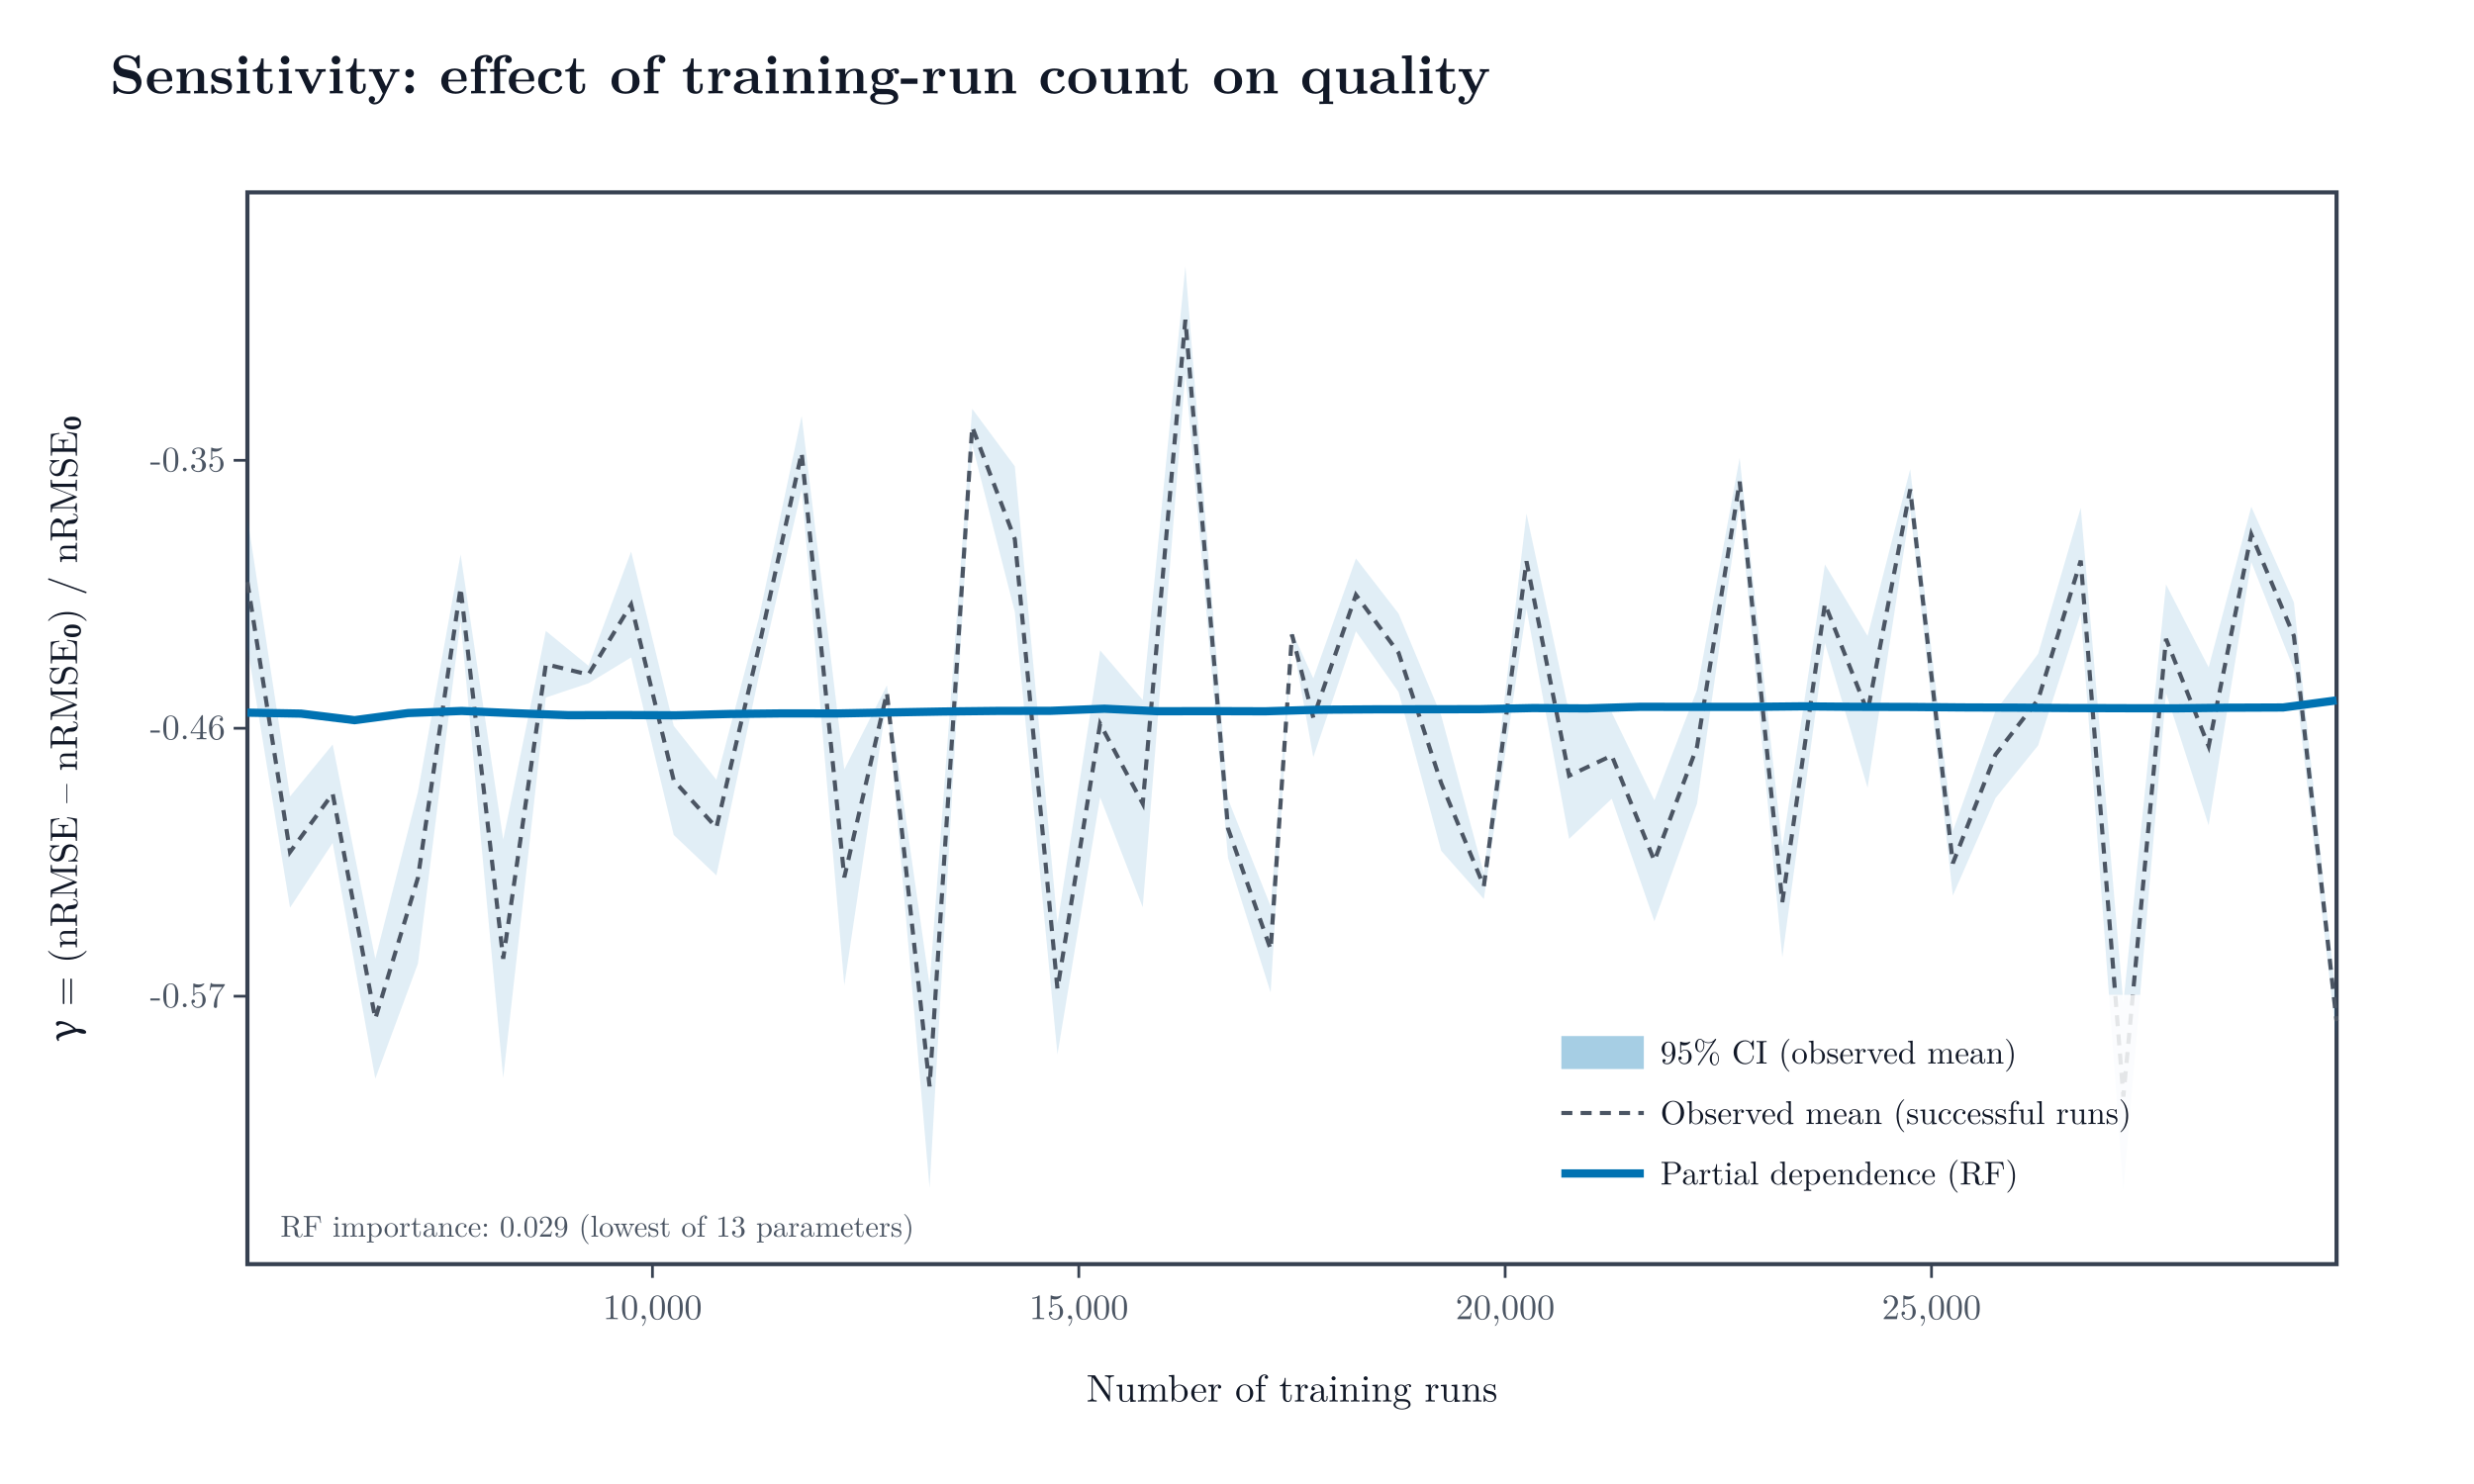
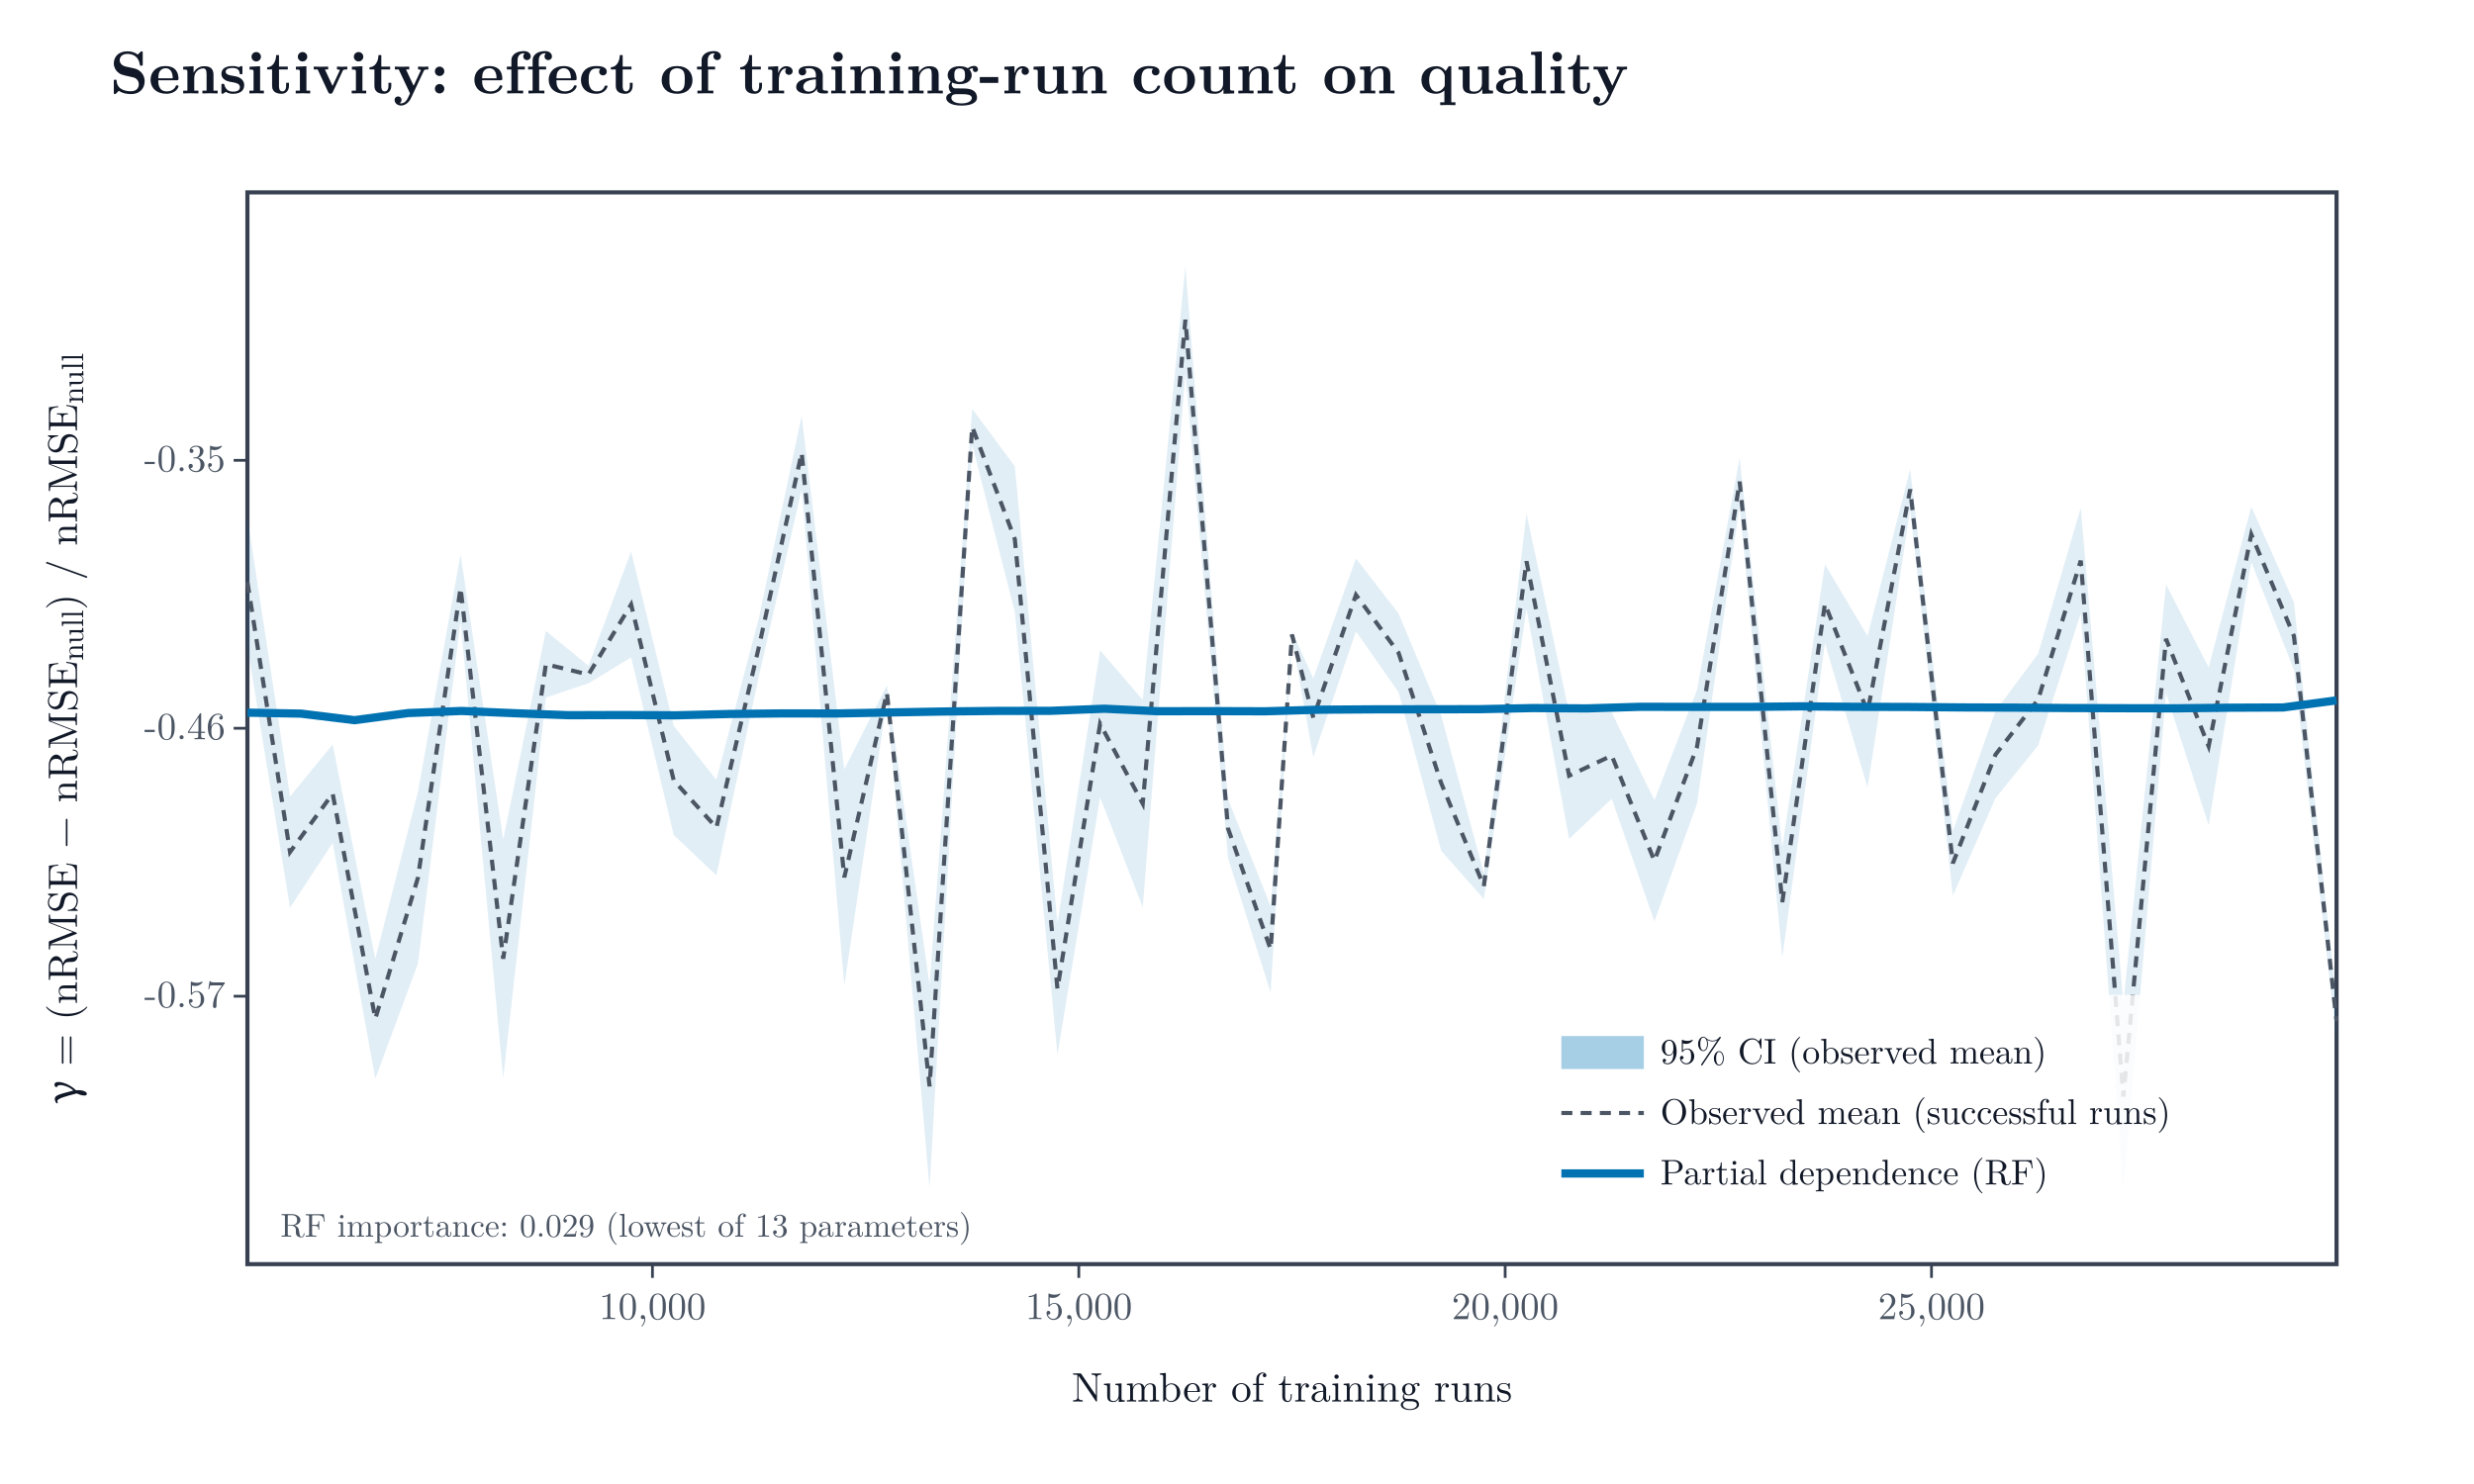
<svg xmlns="http://www.w3.org/2000/svg" width="900" height="540" viewBox="0 0 900 540">
  <rect width="100%" height="100%" fill="#ffffff" />
-   <text x="40" y="34" font-family="'CMU Serif', 'Computer Modern', 'Latin Modern Roman', Georgia, serif" font-size="20" font-weight="700" fill="#111827">Sensitivity: effect of training-run count on quality</text>
+   <text x="40" y="34" font-family="'CMU Serif', 'Computer Modern', 'Latin Modern Roman', Georgia, serif" font-size="22" font-weight="700" fill="#111827">Sensitivity: effect of training-run count on quality</text>
  <rect x="90" y="70" width="760" height="390" fill="none" stroke="#374151" stroke-width="1.5" />
  <polygon points="90.00,188.29 105.51,289.82 121.02,270.90 136.53,348.90 152.04,288.17 167.55,201.73 183.06,305.48 198.57,229.58 214.08,242.27 229.59,200.72 245.10,264.13 260.61,283.76 276.12,224.62 291.63,151.35 307.14,279.95 322.65,249.35 338.16,358.33 353.67,148.76 369.18,169.70 384.69,336.01 400.20,236.65 415.71,254.70 431.22,96.90 446.73,290.74 462.24,329.76 470.00,229.70 477.76,246.85 493.27,203.20 508.78,223.27 524.29,260.38 539.80,317.79 555.31,186.86 570.82,259.27 586.33,259.27 601.84,291.22 617.35,251.03 632.86,166.64 648.37,308.18 663.88,205.40 679.39,231.42 694.90,170.69 710.41,302.42 725.92,258.73 741.43,237.91 756.94,184.76 772.45,364.97 787.96,212.68 803.47,242.82 818.98,184.37 834.49,219.20 850.00,364.76 850.00,378.36 834.49,243.66 818.98,204.53 803.47,300.28 787.96,252.25 772.45,433.10 756.94,223.24 741.43,271.26 725.92,290.44 710.41,325.87 694.90,185.42 679.39,286.62 663.88,234.02 648.37,348.36 632.86,183.88 617.35,292.43 601.84,335.25 586.33,290.64 570.82,305.25 555.31,221.63 539.80,327.14 524.29,309.59 508.78,251.87 493.27,229.72 477.76,275.52 470.00,232.12 462.24,361.15 446.73,312.17 431.22,135.78 415.71,330.13 400.20,290.12 384.69,383.69 369.18,222.67 353.67,161.85 338.16,432.29 322.65,254.77 307.14,358.56 291.63,178.15 276.12,245.79 260.61,318.54 245.10,303.84 229.59,239.22 214.08,248.65 198.57,253.81 183.06,392.26 167.55,226.03 152.04,350.63 136.53,392.51 121.02,306.73 105.51,330.28 90.00,235.30" fill="#0072B2" fill-opacity="0.12" stroke="none" />
  <polyline points="90.00,211.80 105.51,310.05 121.02,288.81 136.53,370.70 152.04,319.40 167.55,213.88 183.06,348.87 198.57,241.69 214.08,245.46 229.59,219.97 245.10,283.99 260.61,301.15 276.12,235.20 291.63,164.75 307.14,319.25 322.65,252.06 338.16,395.31 353.67,155.31 369.18,196.19 384.69,359.85 400.20,263.38 415.71,292.42 431.22,116.34 446.73,301.46 462.24,345.45 470.00,230.91 477.76,261.18 493.27,216.46 508.78,237.57 524.29,284.98 539.80,322.47 555.31,204.24 570.82,282.26 586.33,274.95 601.84,313.23 617.35,271.73 632.86,175.26 648.37,328.27 663.88,219.71 679.39,259.02 694.90,178.06 710.41,314.14 725.92,274.59 741.43,254.58 756.94,204.00 772.45,399.04 787.96,232.47 803.47,271.55 818.98,194.45 834.49,231.43 850.00,371.56" fill="none" stroke="#4b5563" stroke-width="1.5" stroke-dasharray="4 3" />
  <polyline points="90.00,259.32 109.49,259.67 128.97,262.06 148.46,259.47 167.95,258.70 187.44,259.53 206.92,260.25 226.41,260.19 245.90,260.29 265.38,259.80 284.87,259.59 304.36,259.62 323.85,259.25 343.33,258.90 362.82,258.69 382.31,258.65 401.79,257.89 421.28,258.81 440.77,258.77 460.26,258.83 479.74,258.25 499.23,258.12 518.72,258.09 538.21,258.06 557.69,257.65 577.18,257.78 596.67,257.19 616.15,257.23 635.64,257.23 655.13,257.03 674.62,257.20 694.10,257.25 713.59,257.42 733.08,257.49 752.56,257.64 772.05,257.71 791.54,257.75 811.03,257.52 830.51,257.44 850.00,254.85" fill="none" stroke="#0072B2" stroke-width="3" />
  <rect x="556" y="362" width="282" height="86" fill="#ffffff" fill-opacity="0.85" stroke="none" />
  <rect x="568" y="377.0" width="30" height="12" fill="#0072B2" fill-opacity="0.35" stroke="none" />
-   <text x="604" y="387.0" font-family="'CMU Serif', 'Computer Modern', 'Latin Modern Roman', Georgia, serif" font-size="12" fill="#111827">95% CI (observed mean)</text>
+   <text x="604" y="387.0" font-family="'CMU Serif', 'Computer Modern', 'Latin Modern Roman', Georgia, serif" font-size="13" fill="#111827">95% CI (observed mean)</text>
  <line x1="568" y1="405.0" x2="598" y2="405.0" stroke="#4b5563" stroke-width="1.5" stroke-dasharray="4 3" />
-   <text x="604" y="409.0" font-family="'CMU Serif', 'Computer Modern', 'Latin Modern Roman', Georgia, serif" font-size="12" fill="#111827">Observed mean (successful runs)</text>
+   <text x="604" y="409.0" font-family="'CMU Serif', 'Computer Modern', 'Latin Modern Roman', Georgia, serif" font-size="13" fill="#111827">Observed mean (successful runs)</text>
  <line x1="568" y1="427.0" x2="598" y2="427.0" stroke="#0072B2" stroke-width="3" />
-   <text x="604" y="431.0" font-family="'CMU Serif', 'Computer Modern', 'Latin Modern Roman', Georgia, serif" font-size="12" fill="#111827">Partial dependence (RF)</text>
+   <text x="604" y="431.0" font-family="'CMU Serif', 'Computer Modern', 'Latin Modern Roman', Georgia, serif" font-size="13" fill="#111827">Partial dependence (RF)</text>
  <line x1="237.35" y1="460" x2="237.35" y2="465" stroke="#374151" stroke-width="1" />
-   <text x="237.35" y="480" text-anchor="middle" font-family="'CMU Serif', 'Computer Modern', 'Latin Modern Roman', Georgia, serif" font-size="13" fill="#4b5563">10,000</text>
+   <text x="237.35" y="480" text-anchor="middle" font-family="'CMU Serif', 'Computer Modern', 'Latin Modern Roman', Georgia, serif" font-size="14" fill="#4b5563">10,000</text>
  <line x1="392.45" y1="460" x2="392.45" y2="465" stroke="#374151" stroke-width="1" />
-   <text x="392.45" y="480" text-anchor="middle" font-family="'CMU Serif', 'Computer Modern', 'Latin Modern Roman', Georgia, serif" font-size="13" fill="#4b5563">15,000</text>
+   <text x="392.45" y="480" text-anchor="middle" font-family="'CMU Serif', 'Computer Modern', 'Latin Modern Roman', Georgia, serif" font-size="14" fill="#4b5563">15,000</text>
  <line x1="547.55" y1="460" x2="547.55" y2="465" stroke="#374151" stroke-width="1" />
-   <text x="547.55" y="480" text-anchor="middle" font-family="'CMU Serif', 'Computer Modern', 'Latin Modern Roman', Georgia, serif" font-size="13" fill="#4b5563">20,000</text>
+   <text x="547.55" y="480" text-anchor="middle" font-family="'CMU Serif', 'Computer Modern', 'Latin Modern Roman', Georgia, serif" font-size="14" fill="#4b5563">20,000</text>
  <line x1="702.65" y1="460" x2="702.65" y2="465" stroke="#374151" stroke-width="1" />
-   <text x="702.65" y="480" text-anchor="middle" font-family="'CMU Serif', 'Computer Modern', 'Latin Modern Roman', Georgia, serif" font-size="13" fill="#4b5563">25,000</text>
+   <text x="702.65" y="480" text-anchor="middle" font-family="'CMU Serif', 'Computer Modern', 'Latin Modern Roman', Georgia, serif" font-size="14" fill="#4b5563">25,000</text>
  <line x1="85" y1="362.50" x2="90" y2="362.50" stroke="#374151" stroke-width="1" />
-   <text x="82" y="366.50" text-anchor="end" font-family="'CMU Serif', 'Computer Modern', 'Latin Modern Roman', Georgia, serif" font-size="13" fill="#4b5563">-0.57</text>
+   <text x="82" y="366.50" text-anchor="end" font-family="'CMU Serif', 'Computer Modern', 'Latin Modern Roman', Georgia, serif" font-size="14" fill="#4b5563">-0.57</text>
  <line x1="85" y1="265.00" x2="90" y2="265.00" stroke="#374151" stroke-width="1" />
-   <text x="82" y="269.00" text-anchor="end" font-family="'CMU Serif', 'Computer Modern', 'Latin Modern Roman', Georgia, serif" font-size="13" fill="#4b5563">-0.46</text>
+   <text x="82" y="269.00" text-anchor="end" font-family="'CMU Serif', 'Computer Modern', 'Latin Modern Roman', Georgia, serif" font-size="14" fill="#4b5563">-0.46</text>
  <line x1="85" y1="167.50" x2="90" y2="167.50" stroke="#374151" stroke-width="1" />
-   <text x="82" y="171.50" text-anchor="end" font-family="'CMU Serif', 'Computer Modern', 'Latin Modern Roman', Georgia, serif" font-size="13" fill="#4b5563">-0.35</text>
-   <text x="470" y="510" text-anchor="middle" font-family="'CMU Serif', 'Computer Modern', 'Latin Modern Roman', Georgia, serif" font-size="14" fill="#111827">Number of training runs</text>
-   <text x="28" y="265" transform="rotate(-90 28 265)" text-anchor="middle" font-family="'CMU Serif', 'Computer Modern', 'Latin Modern Roman', Georgia, serif" font-size="14" fill="#111827">γ = (nRMSE – nRMSE₀) / nRMSE₀</text>
-   <text x="102" y="450" font-family="'CMU Serif', 'Computer Modern', 'Latin Modern Roman', Georgia, serif" font-size="11" fill="#4b5563">RF importance: 0.029 (lowest of 13 parameters)</text>
+   <text x="82" y="171.50" text-anchor="end" font-family="'CMU Serif', 'Computer Modern', 'Latin Modern Roman', Georgia, serif" font-size="14" fill="#4b5563">-0.35</text>
+   <text x="470" y="510" text-anchor="middle" font-family="'CMU Serif', 'Computer Modern', 'Latin Modern Roman', Georgia, serif" font-size="15" fill="#111827">Number of training runs</text>
+   <text x="28" y="265" transform="rotate(-90 28 265)" text-anchor="middle" font-family="'CMU Serif', 'Computer Modern', 'Latin Modern Roman', Georgia, serif" font-size="15" fill="#111827">γ = (nRMSE − nRMSE<tspan baseline-shift="sub" font-size="75%">null</tspan>) / nRMSE<tspan baseline-shift="sub" font-size="75%">null</tspan>
+   </text>
+   <text x="102" y="450" font-family="'CMU Serif', 'Computer Modern', 'Latin Modern Roman', Georgia, serif" font-size="12" fill="#4b5563">RF importance: 0.029 (lowest of 13 parameters)</text>
</svg>
